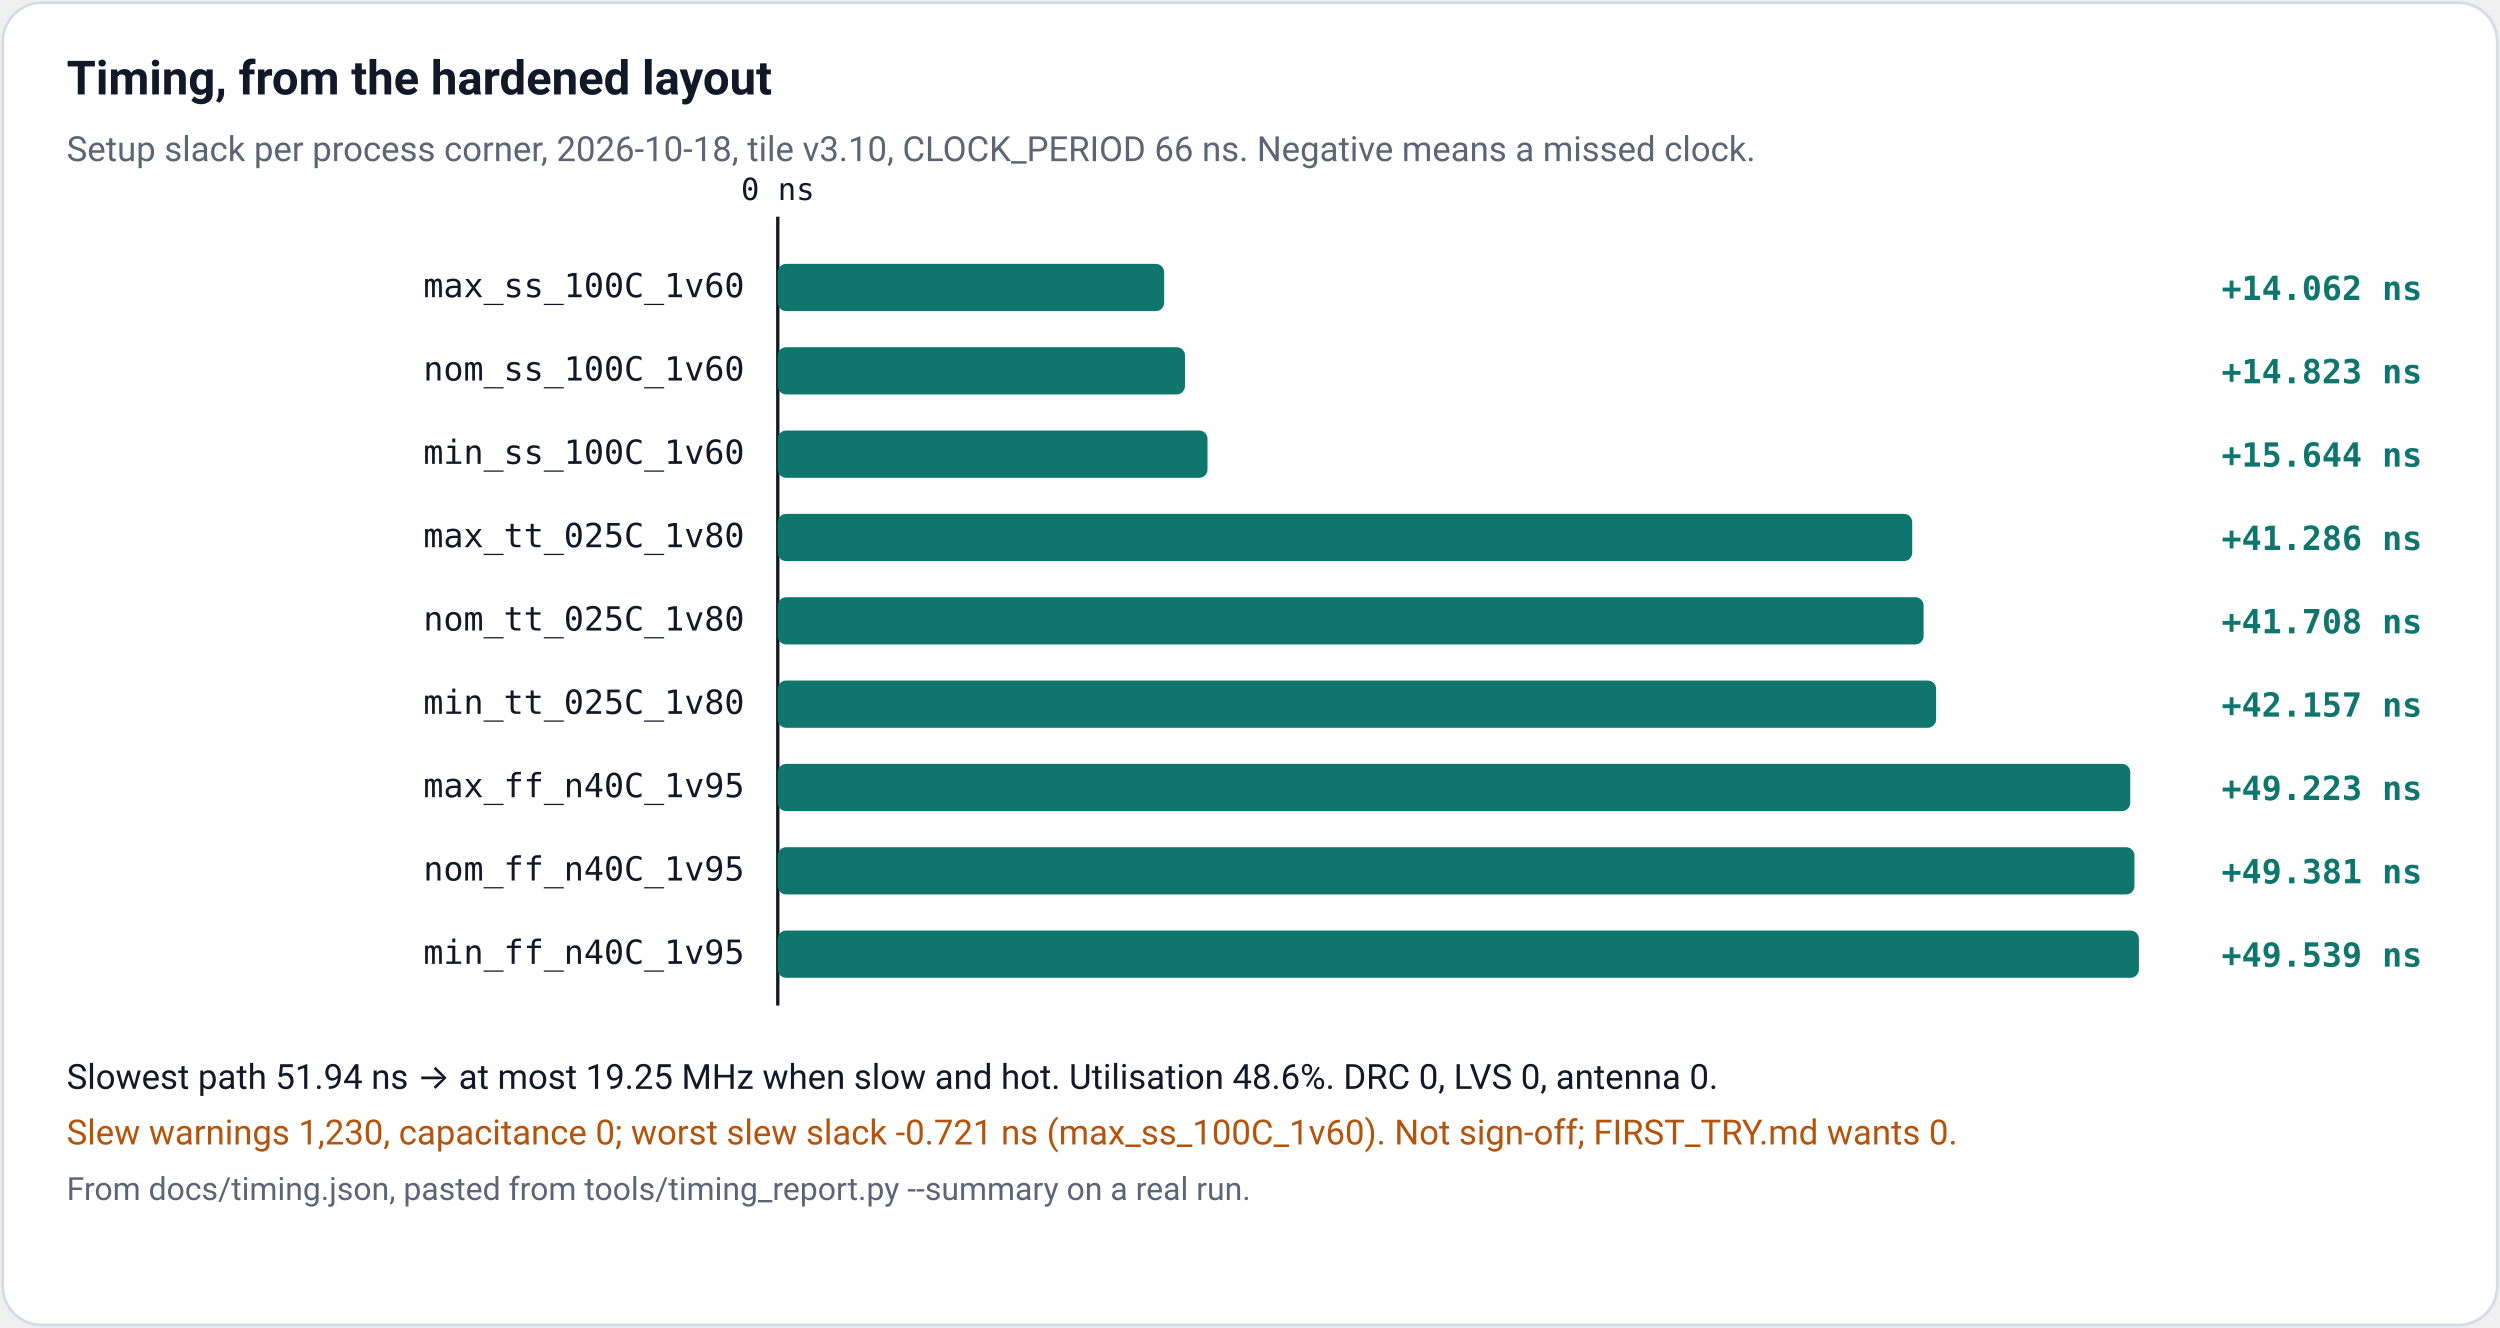
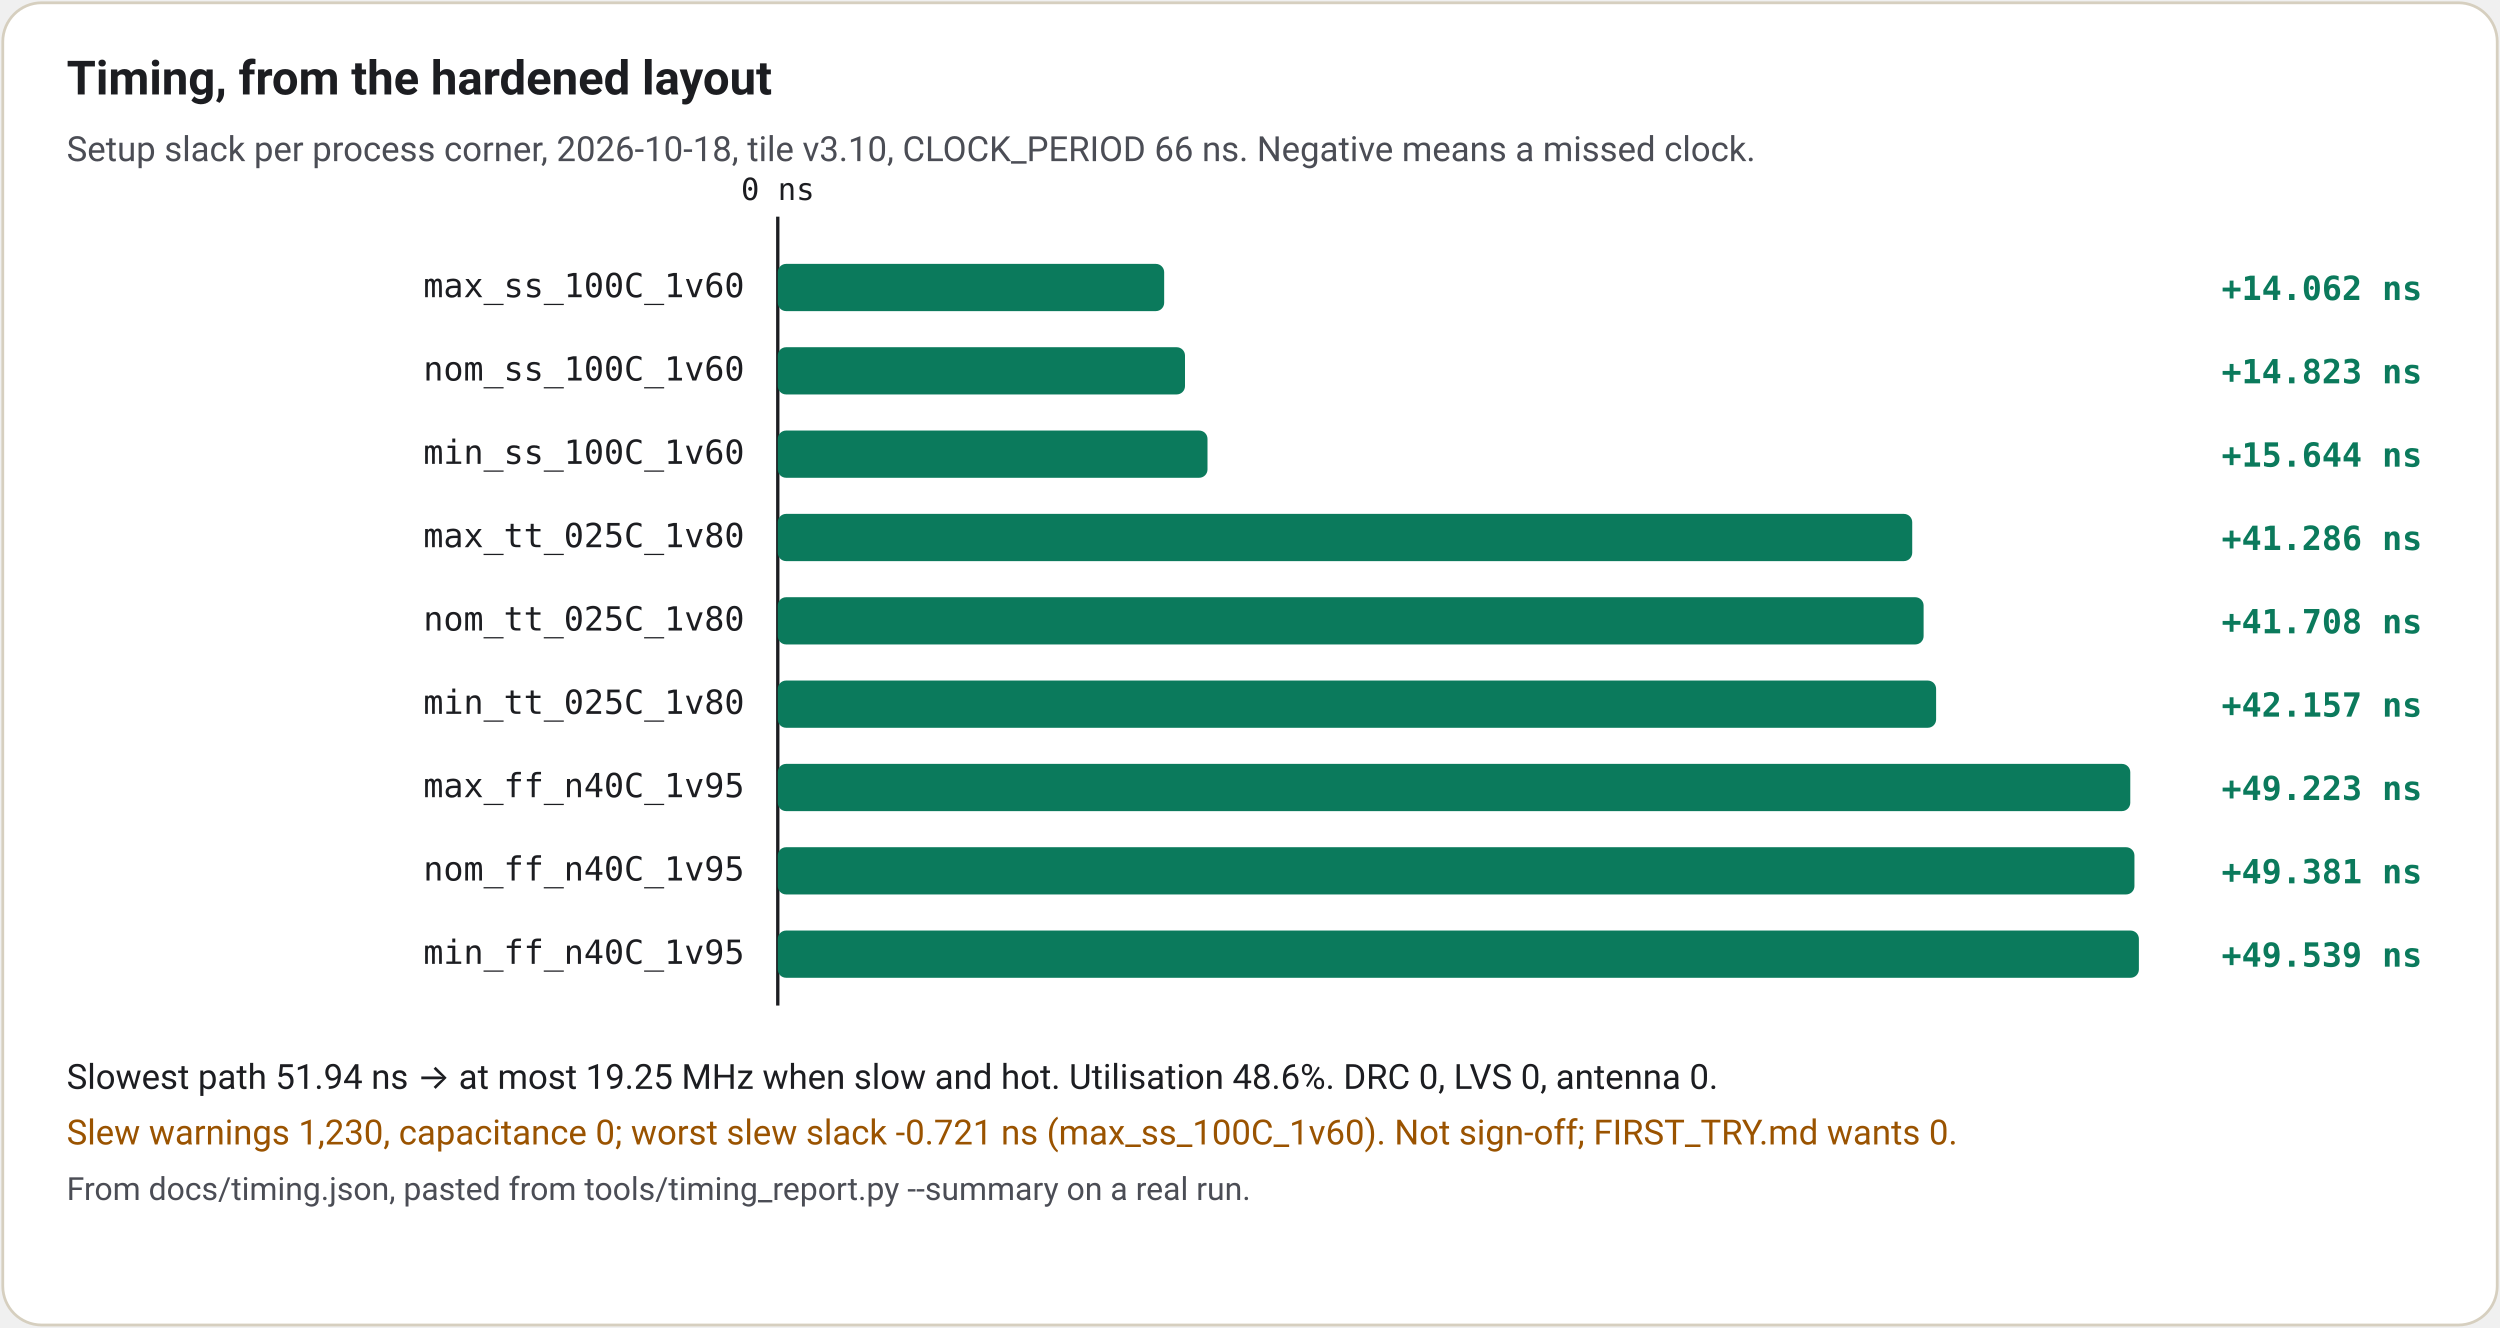
<svg xmlns="http://www.w3.org/2000/svg" viewBox="0 0 900 478" width="900" height="478" role="img" aria-label="Timing, from the hardened layout">
-   <rect x="1" y="1" width="898" height="476" rx="14" fill="#ffffff" stroke="#d6dce5" />
-   <text x="24" y="34" style="font-family:ui-sans-serif,system-ui,-apple-system,'Segoe UI',Roboto,sans-serif;font-size:17px;font-weight:700" fill="#111827">Timing, from the hardened layout</text>
-   <text x="24" y="58" style="font-family:ui-sans-serif,system-ui,-apple-system,'Segoe UI',Roboto,sans-serif;font-size:12.5px" fill="#5b6576">Setup slack per process corner, 2026-10-18, tile v3.10, CLOCK_PERIOD 66 ns. Negative means a missed clock.</text>
-   <line x1="280.0" y1="78" x2="280.0" y2="362" stroke="#111827" stroke-width="1.2" />
-   <text x="280.0" y="72" text-anchor="middle" style="font-family:ui-monospace,SFMono-Regular,Menlo,Consolas,monospace;font-size:11px" fill="#111827">0 ns</text>
-   <text x="268" y="107" text-anchor="end" style="font-family:ui-monospace,SFMono-Regular,Menlo,Consolas,monospace;font-size:12px" fill="#111827">max_ss_100C_1v60</text>
-   <rect x="280.0" y="95" width="139.1" height="17" rx="3" fill="#0f766e" />
-   <text x="872" y="108" text-anchor="end" style="font-family:ui-monospace,SFMono-Regular,Menlo,Consolas,monospace;font-size:12px;font-weight:600" fill="#0f766e">+14.062 ns</text>
-   <text x="268" y="137" text-anchor="end" style="font-family:ui-monospace,SFMono-Regular,Menlo,Consolas,monospace;font-size:12px" fill="#111827">nom_ss_100C_1v60</text>
-   <rect x="280.0" y="125" width="146.6" height="17" rx="3" fill="#0f766e" />
-   <text x="872" y="138" text-anchor="end" style="font-family:ui-monospace,SFMono-Regular,Menlo,Consolas,monospace;font-size:12px;font-weight:600" fill="#0f766e">+14.823 ns</text>
-   <text x="268" y="167" text-anchor="end" style="font-family:ui-monospace,SFMono-Regular,Menlo,Consolas,monospace;font-size:12px" fill="#111827">min_ss_100C_1v60</text>
-   <rect x="280.0" y="155" width="154.7" height="17" rx="3" fill="#0f766e" />
-   <text x="872" y="168" text-anchor="end" style="font-family:ui-monospace,SFMono-Regular,Menlo,Consolas,monospace;font-size:12px;font-weight:600" fill="#0f766e">+15.644 ns</text>
-   <text x="268" y="197" text-anchor="end" style="font-family:ui-monospace,SFMono-Regular,Menlo,Consolas,monospace;font-size:12px" fill="#111827">max_tt_025C_1v80</text>
-   <rect x="280.0" y="185" width="408.4" height="17" rx="3" fill="#0f766e" />
-   <text x="872" y="198" text-anchor="end" style="font-family:ui-monospace,SFMono-Regular,Menlo,Consolas,monospace;font-size:12px;font-weight:600" fill="#0f766e">+41.286 ns</text>
-   <text x="268" y="227" text-anchor="end" style="font-family:ui-monospace,SFMono-Regular,Menlo,Consolas,monospace;font-size:12px" fill="#111827">nom_tt_025C_1v80</text>
-   <rect x="280.0" y="215" width="412.5" height="17" rx="3" fill="#0f766e" />
-   <text x="872" y="228" text-anchor="end" style="font-family:ui-monospace,SFMono-Regular,Menlo,Consolas,monospace;font-size:12px;font-weight:600" fill="#0f766e">+41.708 ns</text>
-   <text x="268" y="257" text-anchor="end" style="font-family:ui-monospace,SFMono-Regular,Menlo,Consolas,monospace;font-size:12px" fill="#111827">min_tt_025C_1v80</text>
-   <rect x="280.0" y="245" width="417.0" height="17" rx="3" fill="#0f766e" />
-   <text x="872" y="258" text-anchor="end" style="font-family:ui-monospace,SFMono-Regular,Menlo,Consolas,monospace;font-size:12px;font-weight:600" fill="#0f766e">+42.157 ns</text>
-   <text x="268" y="287" text-anchor="end" style="font-family:ui-monospace,SFMono-Regular,Menlo,Consolas,monospace;font-size:12px" fill="#111827">max_ff_n40C_1v95</text>
-   <rect x="280.0" y="275" width="486.9" height="17" rx="3" fill="#0f766e" />
-   <text x="872" y="288" text-anchor="end" style="font-family:ui-monospace,SFMono-Regular,Menlo,Consolas,monospace;font-size:12px;font-weight:600" fill="#0f766e">+49.223 ns</text>
-   <text x="268" y="317" text-anchor="end" style="font-family:ui-monospace,SFMono-Regular,Menlo,Consolas,monospace;font-size:12px" fill="#111827">nom_ff_n40C_1v95</text>
-   <rect x="280.0" y="305" width="488.4" height="17" rx="3" fill="#0f766e" />
-   <text x="872" y="318" text-anchor="end" style="font-family:ui-monospace,SFMono-Regular,Menlo,Consolas,monospace;font-size:12px;font-weight:600" fill="#0f766e">+49.381 ns</text>
-   <text x="268" y="347" text-anchor="end" style="font-family:ui-monospace,SFMono-Regular,Menlo,Consolas,monospace;font-size:12px" fill="#111827">min_ff_n40C_1v95</text>
-   <rect x="280.0" y="335" width="490.0" height="17" rx="3" fill="#0f766e" />
-   <text x="872" y="348" text-anchor="end" style="font-family:ui-monospace,SFMono-Regular,Menlo,Consolas,monospace;font-size:12px;font-weight:600" fill="#0f766e">+49.539 ns</text>
-   <text x="24" y="392" style="font-family:ui-sans-serif,system-ui,-apple-system,'Segoe UI',Roboto,sans-serif;font-size:12.5px" fill="#111827">Slowest path 51.94 ns → at most 19.25 MHz when slow and hot. Utilisation 48.6%. DRC 0, LVS 0, antenna 0.</text>
-   <text x="24" y="412" style="font-family:ui-sans-serif,system-ui,-apple-system,'Segoe UI',Roboto,sans-serif;font-size:12.5px" fill="#b45309">Slew warnings 1,230, capacitance 0; worst slew slack -0.721 ns (max_ss_100C_1v60). Not sign-off; FIRST_TRY.md wants 0.</text>
-   <text x="24" y="432" style="font-family:ui-sans-serif,system-ui,-apple-system,'Segoe UI',Roboto,sans-serif;font-size:11.5px" fill="#5b6576">From docs/timing.json, pasted from tools/timing_report.py --summary on a real run.</text>
+   <rect x="1" y="1" width="898" height="476" rx="14" fill="#ffffff" stroke="#d6cfbf" />
+   <text x="24" y="34" style="font-family:ui-sans-serif,system-ui,-apple-system,'Segoe UI',Roboto,sans-serif;font-size:17px;font-weight:700" fill="#1c1d21">Timing, from the hardened layout</text>
+   <text x="24" y="58" style="font-family:ui-sans-serif,system-ui,-apple-system,'Segoe UI',Roboto,sans-serif;font-size:12.5px" fill="#4b4d55">Setup slack per process corner, 2026-10-18, tile v3.10, CLOCK_PERIOD 66 ns. Negative means a missed clock.</text>
+   <line x1="280.0" y1="78" x2="280.0" y2="362" stroke="#1c1d21" stroke-width="1.2" />
+   <text x="280.0" y="72" text-anchor="middle" style="font-family:ui-monospace,SFMono-Regular,Menlo,Consolas,monospace;font-size:11px" fill="#1c1d21">0 ns</text>
+   <text x="268" y="107" text-anchor="end" style="font-family:ui-monospace,SFMono-Regular,Menlo,Consolas,monospace;font-size:12px" fill="#1c1d21">max_ss_100C_1v60</text>
+   <rect x="280.0" y="95" width="139.1" height="17" rx="3" fill="#0b7a5c" />
+   <text x="872" y="108" text-anchor="end" style="font-family:ui-monospace,SFMono-Regular,Menlo,Consolas,monospace;font-size:12px;font-weight:600" fill="#0b7a5c">+14.062 ns</text>
+   <text x="268" y="137" text-anchor="end" style="font-family:ui-monospace,SFMono-Regular,Menlo,Consolas,monospace;font-size:12px" fill="#1c1d21">nom_ss_100C_1v60</text>
+   <rect x="280.0" y="125" width="146.6" height="17" rx="3" fill="#0b7a5c" />
+   <text x="872" y="138" text-anchor="end" style="font-family:ui-monospace,SFMono-Regular,Menlo,Consolas,monospace;font-size:12px;font-weight:600" fill="#0b7a5c">+14.823 ns</text>
+   <text x="268" y="167" text-anchor="end" style="font-family:ui-monospace,SFMono-Regular,Menlo,Consolas,monospace;font-size:12px" fill="#1c1d21">min_ss_100C_1v60</text>
+   <rect x="280.0" y="155" width="154.7" height="17" rx="3" fill="#0b7a5c" />
+   <text x="872" y="168" text-anchor="end" style="font-family:ui-monospace,SFMono-Regular,Menlo,Consolas,monospace;font-size:12px;font-weight:600" fill="#0b7a5c">+15.644 ns</text>
+   <text x="268" y="197" text-anchor="end" style="font-family:ui-monospace,SFMono-Regular,Menlo,Consolas,monospace;font-size:12px" fill="#1c1d21">max_tt_025C_1v80</text>
+   <rect x="280.0" y="185" width="408.4" height="17" rx="3" fill="#0b7a5c" />
+   <text x="872" y="198" text-anchor="end" style="font-family:ui-monospace,SFMono-Regular,Menlo,Consolas,monospace;font-size:12px;font-weight:600" fill="#0b7a5c">+41.286 ns</text>
+   <text x="268" y="227" text-anchor="end" style="font-family:ui-monospace,SFMono-Regular,Menlo,Consolas,monospace;font-size:12px" fill="#1c1d21">nom_tt_025C_1v80</text>
+   <rect x="280.0" y="215" width="412.5" height="17" rx="3" fill="#0b7a5c" />
+   <text x="872" y="228" text-anchor="end" style="font-family:ui-monospace,SFMono-Regular,Menlo,Consolas,monospace;font-size:12px;font-weight:600" fill="#0b7a5c">+41.708 ns</text>
+   <text x="268" y="257" text-anchor="end" style="font-family:ui-monospace,SFMono-Regular,Menlo,Consolas,monospace;font-size:12px" fill="#1c1d21">min_tt_025C_1v80</text>
+   <rect x="280.0" y="245" width="417.0" height="17" rx="3" fill="#0b7a5c" />
+   <text x="872" y="258" text-anchor="end" style="font-family:ui-monospace,SFMono-Regular,Menlo,Consolas,monospace;font-size:12px;font-weight:600" fill="#0b7a5c">+42.157 ns</text>
+   <text x="268" y="287" text-anchor="end" style="font-family:ui-monospace,SFMono-Regular,Menlo,Consolas,monospace;font-size:12px" fill="#1c1d21">max_ff_n40C_1v95</text>
+   <rect x="280.0" y="275" width="486.9" height="17" rx="3" fill="#0b7a5c" />
+   <text x="872" y="288" text-anchor="end" style="font-family:ui-monospace,SFMono-Regular,Menlo,Consolas,monospace;font-size:12px;font-weight:600" fill="#0b7a5c">+49.223 ns</text>
+   <text x="268" y="317" text-anchor="end" style="font-family:ui-monospace,SFMono-Regular,Menlo,Consolas,monospace;font-size:12px" fill="#1c1d21">nom_ff_n40C_1v95</text>
+   <rect x="280.0" y="305" width="488.4" height="17" rx="3" fill="#0b7a5c" />
+   <text x="872" y="318" text-anchor="end" style="font-family:ui-monospace,SFMono-Regular,Menlo,Consolas,monospace;font-size:12px;font-weight:600" fill="#0b7a5c">+49.381 ns</text>
+   <text x="268" y="347" text-anchor="end" style="font-family:ui-monospace,SFMono-Regular,Menlo,Consolas,monospace;font-size:12px" fill="#1c1d21">min_ff_n40C_1v95</text>
+   <rect x="280.0" y="335" width="490.0" height="17" rx="3" fill="#0b7a5c" />
+   <text x="872" y="348" text-anchor="end" style="font-family:ui-monospace,SFMono-Regular,Menlo,Consolas,monospace;font-size:12px;font-weight:600" fill="#0b7a5c">+49.539 ns</text>
+   <text x="24" y="392" style="font-family:ui-sans-serif,system-ui,-apple-system,'Segoe UI',Roboto,sans-serif;font-size:12.5px" fill="#1c1d21">Slowest path 51.94 ns → at most 19.25 MHz when slow and hot. Utilisation 48.6%. DRC 0, LVS 0, antenna 0.</text>
+   <text x="24" y="412" style="font-family:ui-sans-serif,system-ui,-apple-system,'Segoe UI',Roboto,sans-serif;font-size:12.5px" fill="#9a5300">Slew warnings 1,230, capacitance 0; worst slew slack -0.721 ns (max_ss_100C_1v60). Not sign-off; FIRST_TRY.md wants 0.</text>
+   <text x="24" y="432" style="font-family:ui-sans-serif,system-ui,-apple-system,'Segoe UI',Roboto,sans-serif;font-size:11.5px" fill="#4b4d55">From docs/timing.json, pasted from tools/timing_report.py --summary on a real run.</text>
</svg>
